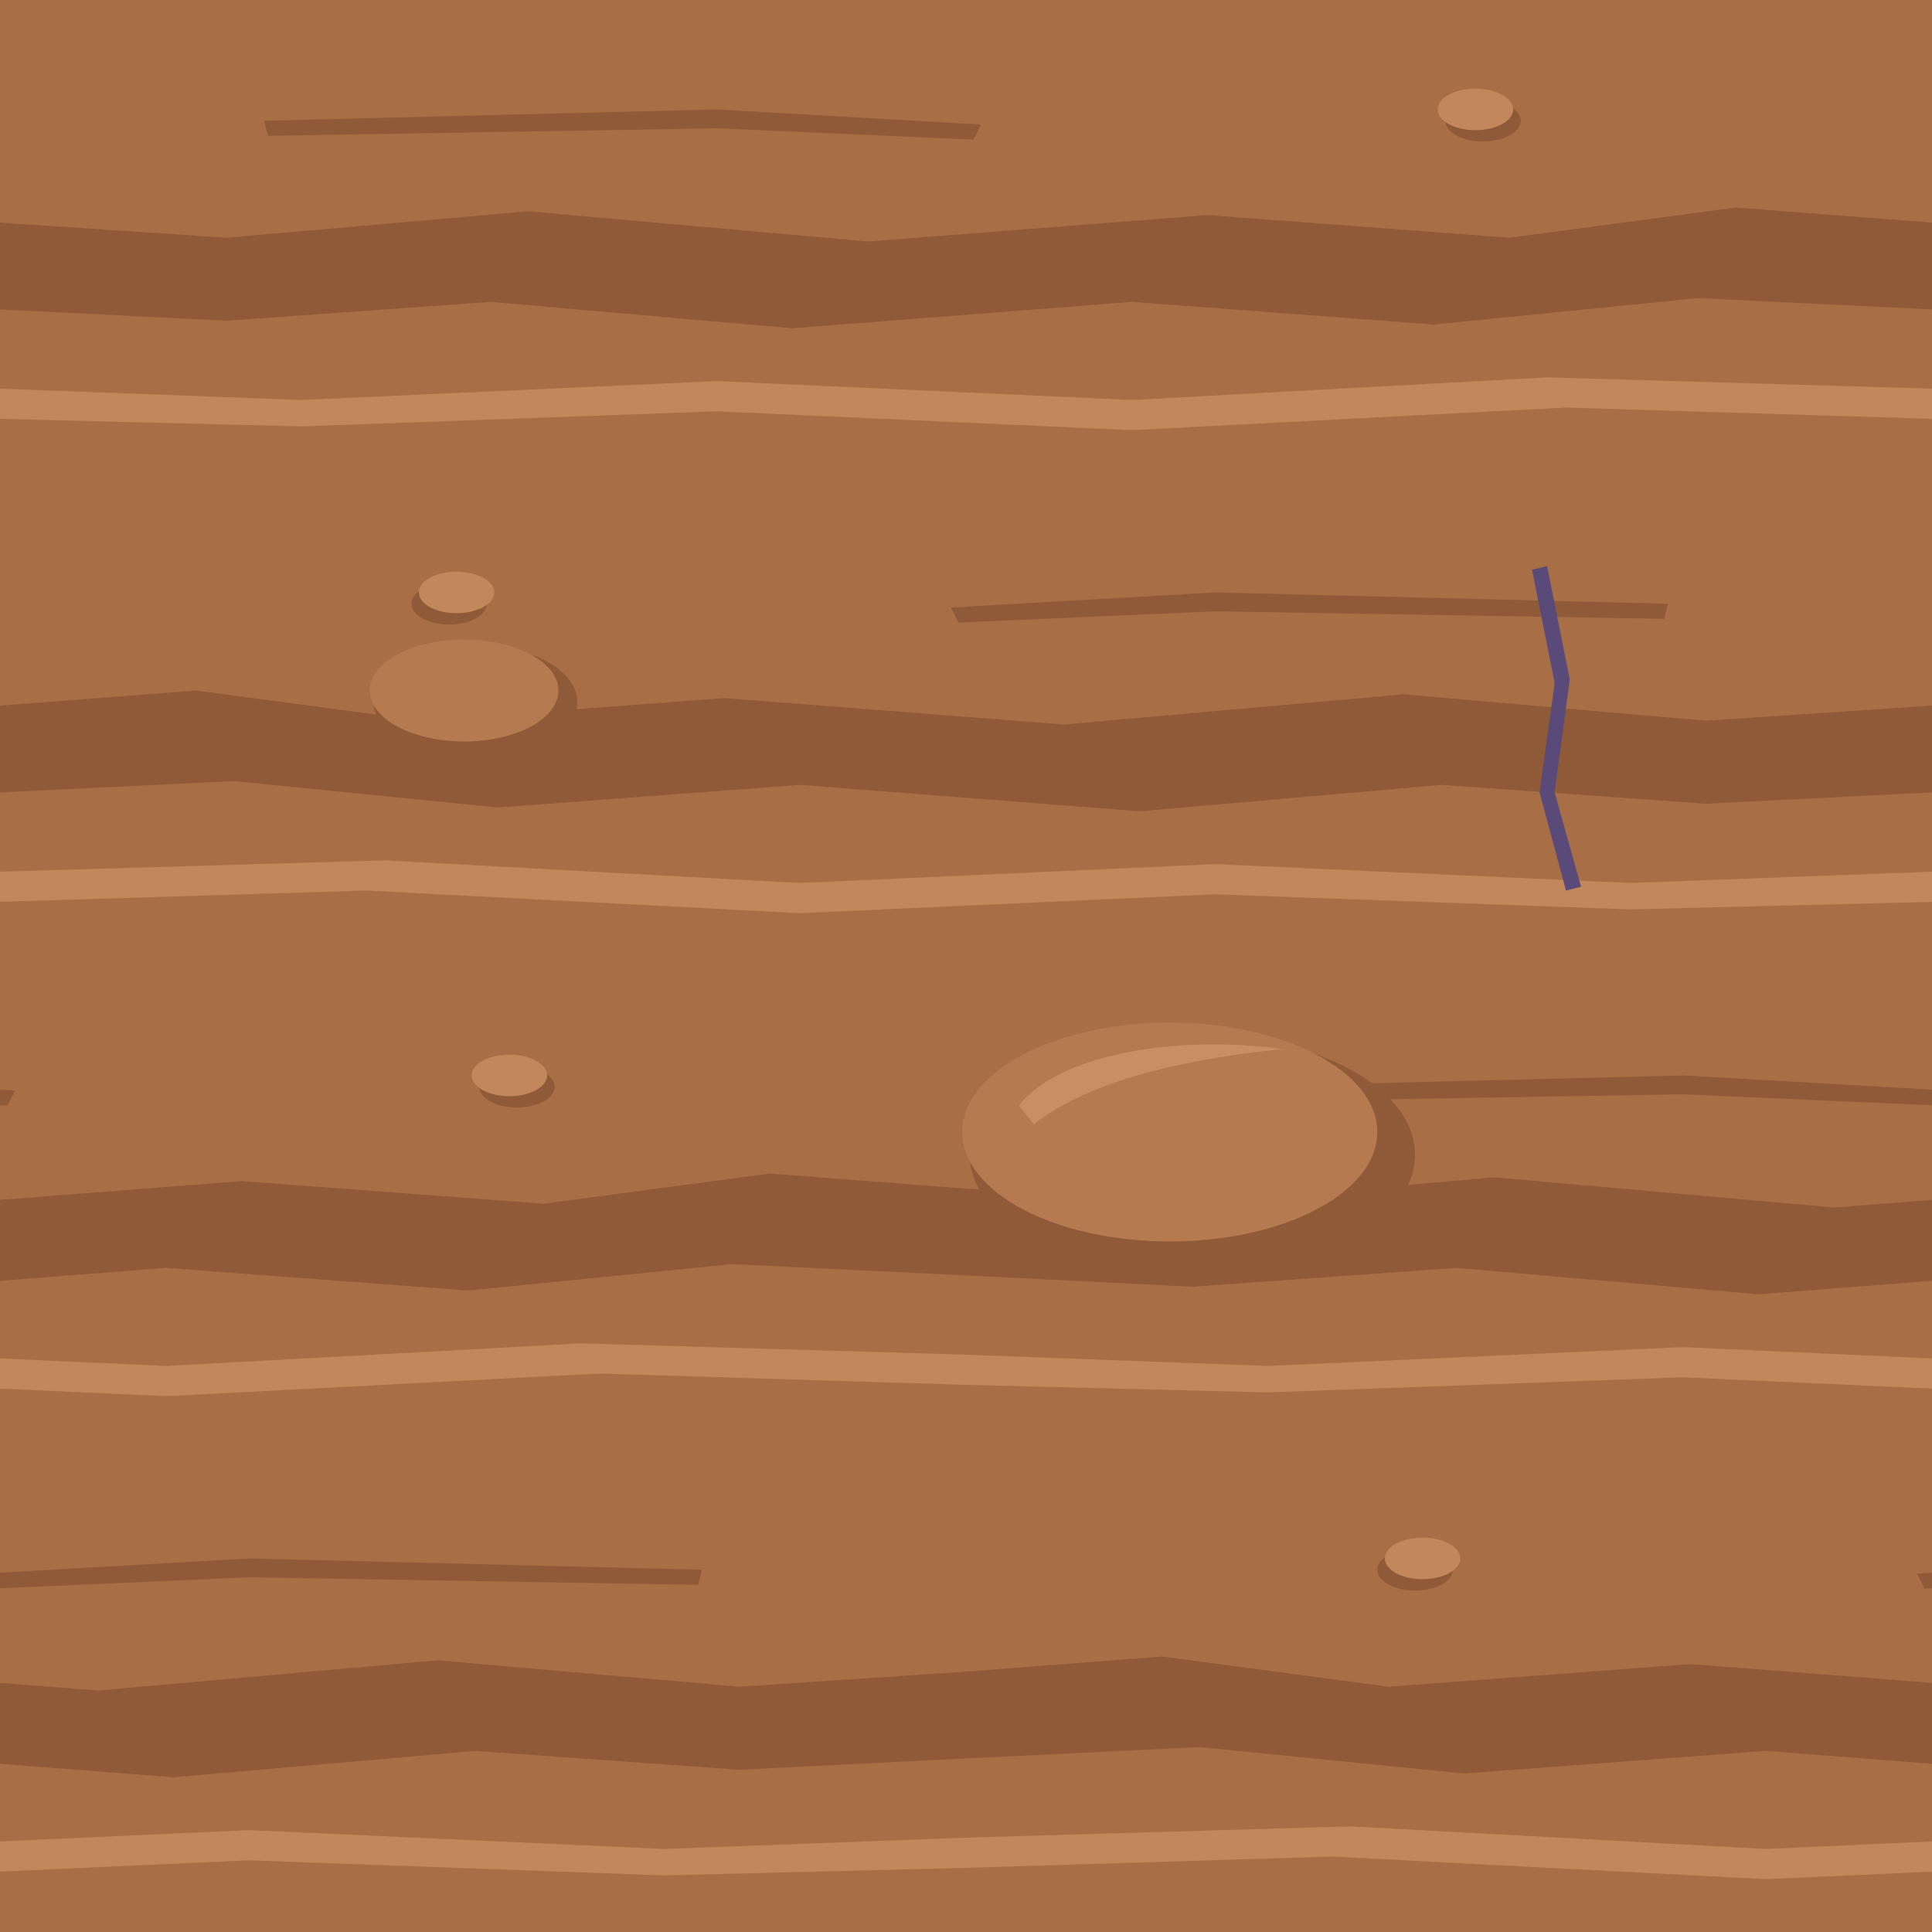
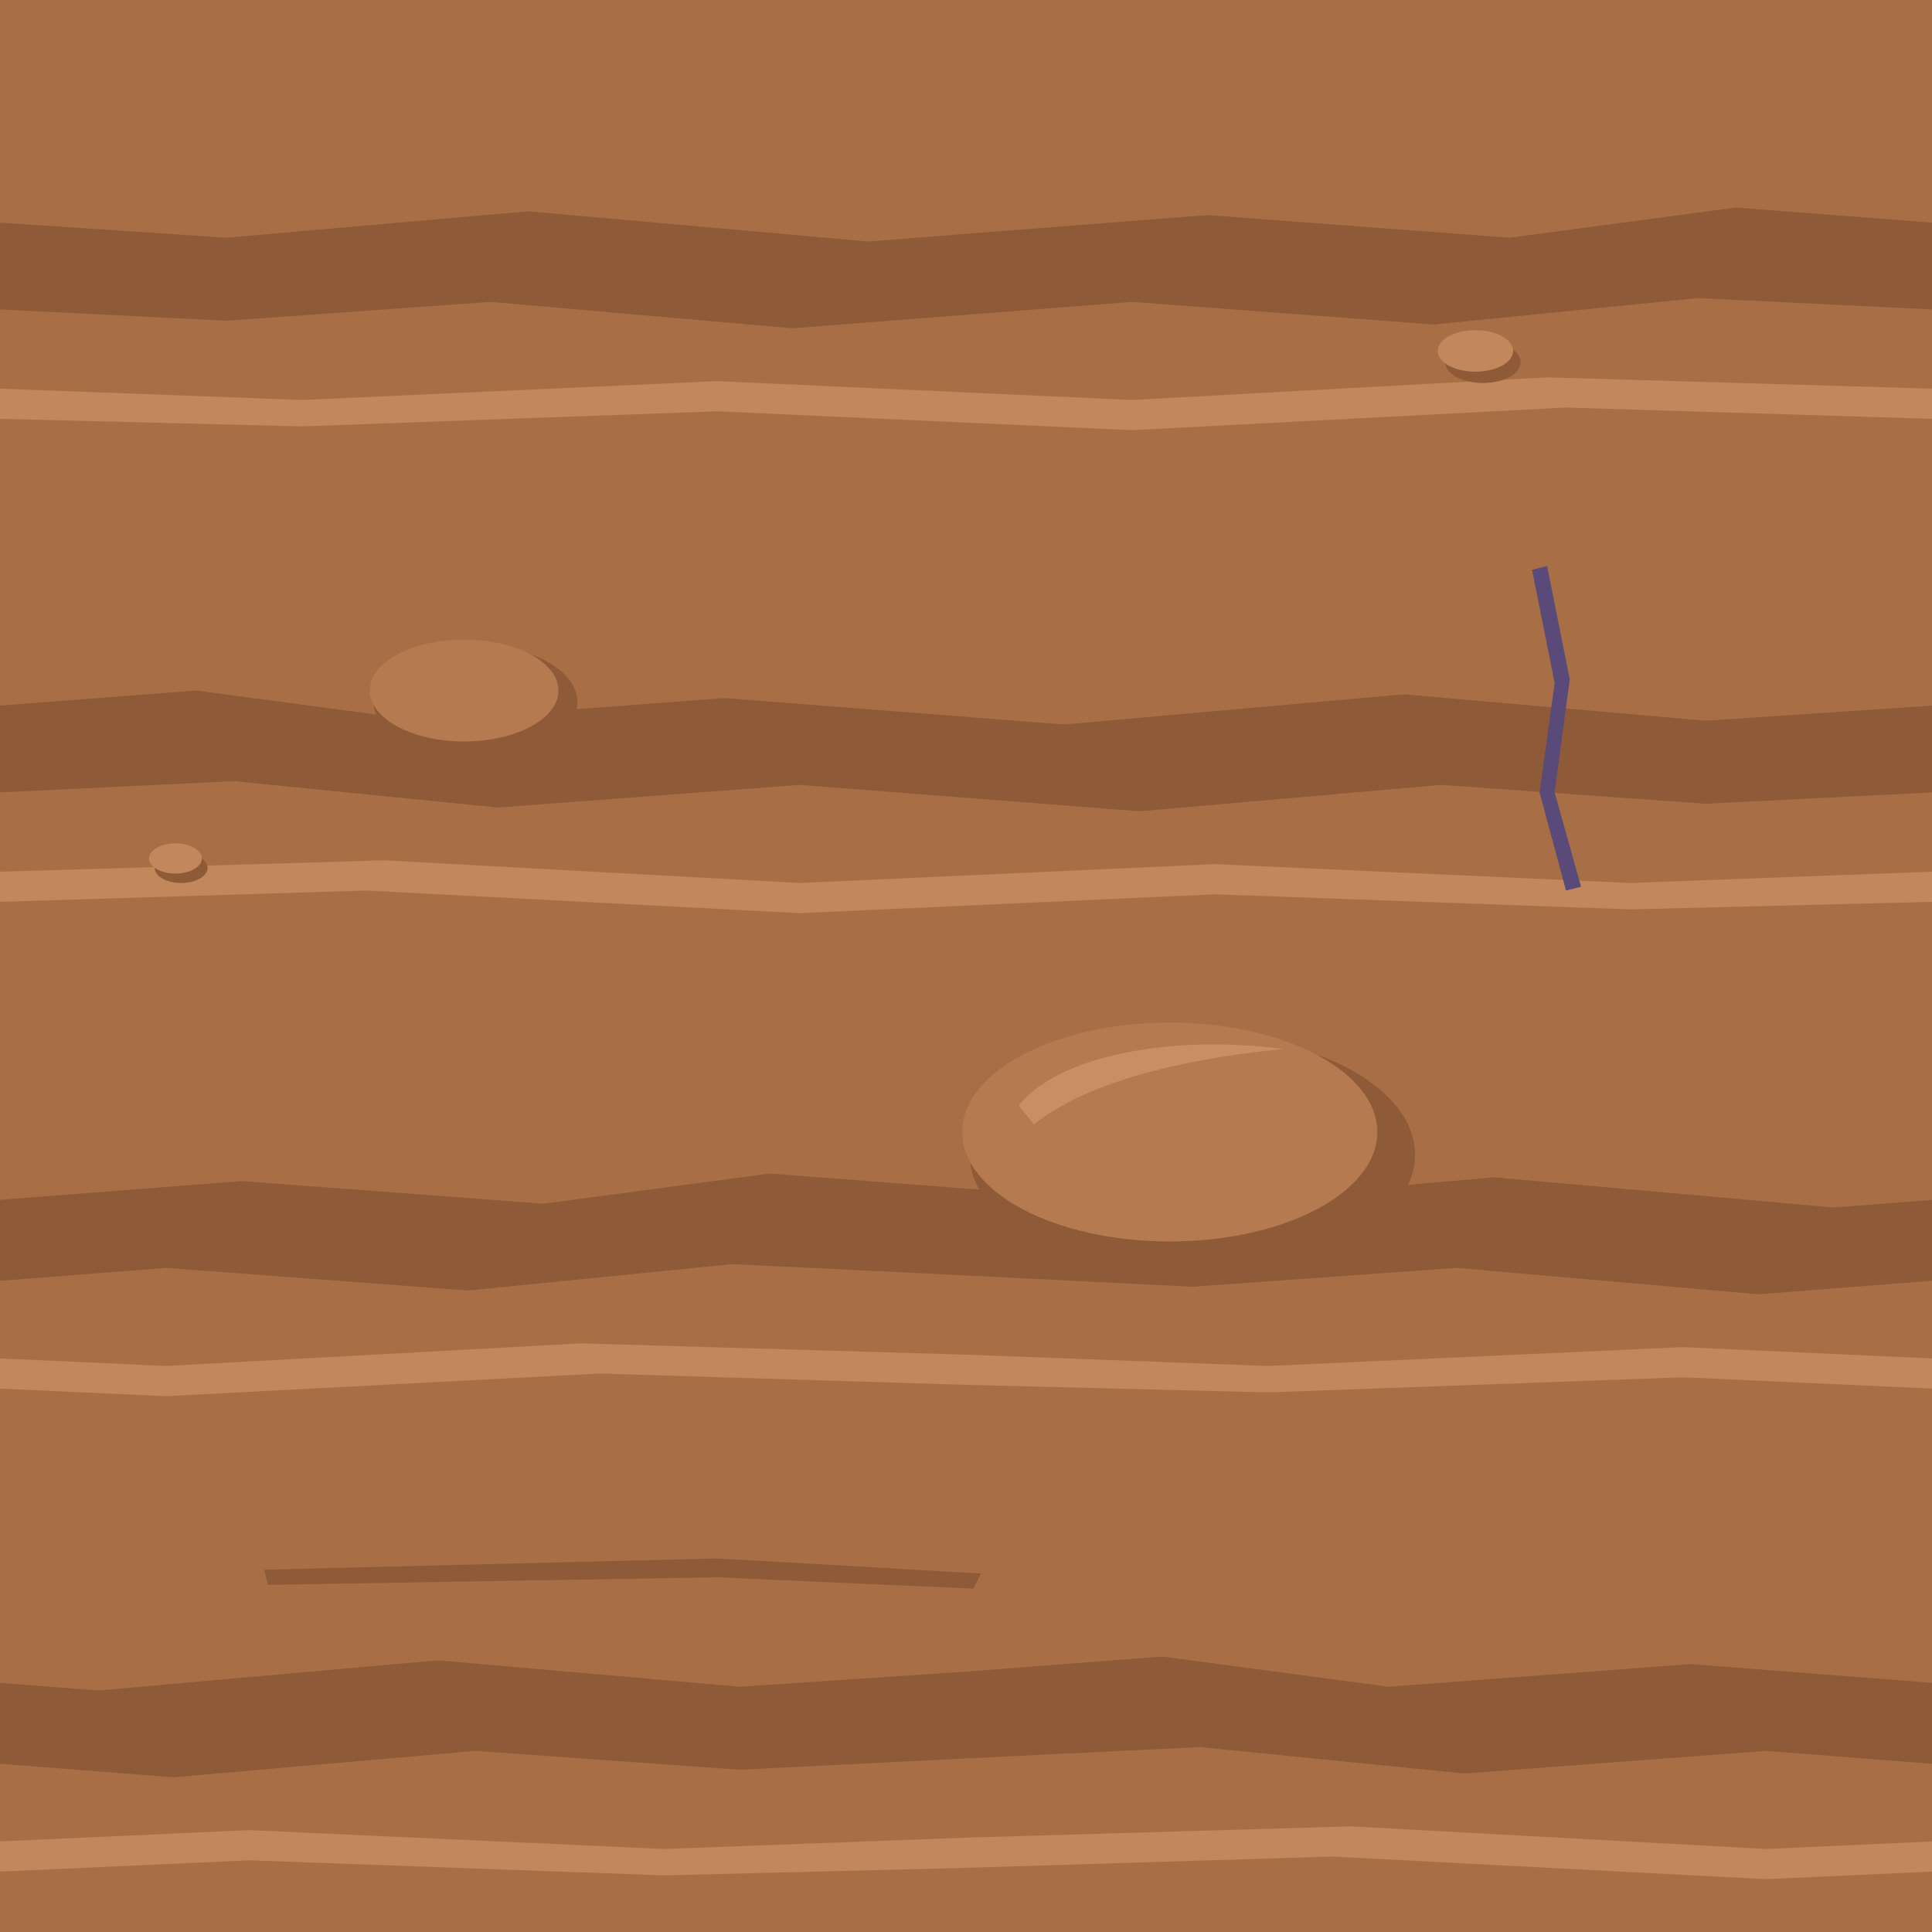
<svg xmlns="http://www.w3.org/2000/svg" viewBox="0 0 1024 1024" width="1024" height="1024">
  <defs>
    <g id="band">
      <path fill="#8e5a38" d="M0,118 L120,126 L280,112 L460,128 L640,114 L800,126 L920,110 L1024,118 L1024,164 L900,158 L760,172 L600,160 L420,174 L260,160 L120,170 L0,164 Z" />
      <path fill="#c2875a" d="M0,206 L160,212 L380,202 L600,212 L820,200 L1024,206 L1024,222 L830,216 L600,228 L380,218 L160,226 L0,222 Z" />
-       <path fill="#8e5a38" d="M140,64 L380,58 L520,66 L516,74 L380,68 L142,72 Z" />
-       <ellipse fill="#8e5a38" cx="786" cy="64" rx="20" ry="11" />
-       <ellipse fill="#c2875a" cx="782" cy="58" rx="20" ry="11" />
    </g>
  </defs>
  <rect width="1024" height="1024" fill="#a86f46" />
  <use href="#band" />
  <use href="#band" transform="translate(1024 256) scale(-1 1)" />
  <use href="#band" transform="translate(512 512)" />
  <use href="#band" transform="translate(-512 512)" />
  <use href="#band" transform="translate(1536 768) scale(-1 1)" />
  <use href="#band" transform="translate(512 768) scale(-1 1)" />
  <ellipse fill="#8e5a38" cx="632" cy="612" rx="118" ry="64" />
  <ellipse fill="#b57a50" cx="620" cy="600" rx="110" ry="58" />
  <path fill="#c98f63" d="M540,586 C560,560 620,548 680,556 C640,560 580,570 548,596 Z" />
  <ellipse fill="#8e5a38" cx="252" cy="372" rx="54" ry="30" />
  <ellipse fill="#b57a50" cx="246" cy="366" rx="50" ry="27" />
  <path fill="#5a4a7a" d="M820,300 L832,360 L824,420 L838,470 L830,472 L816,420 L824,362 L812,302 Z" />
+   <path fill="#8e5a38" d="M140,832 L380,826 L520,834 L516,842 L380,836 L142,840 Z" />
+   <ellipse fill="#8e5a38" cx="786" cy="192" rx="20" ry="11" />
+   <ellipse fill="#c2875a" cx="782" cy="186" rx="20" ry="11" />
+   <ellipse fill="#8e5a38" cx="96" cy="460" rx="14" ry="8" />
+   <ellipse fill="#c2875a" cx="93" cy="455" rx="14" ry="8" />
</svg>
